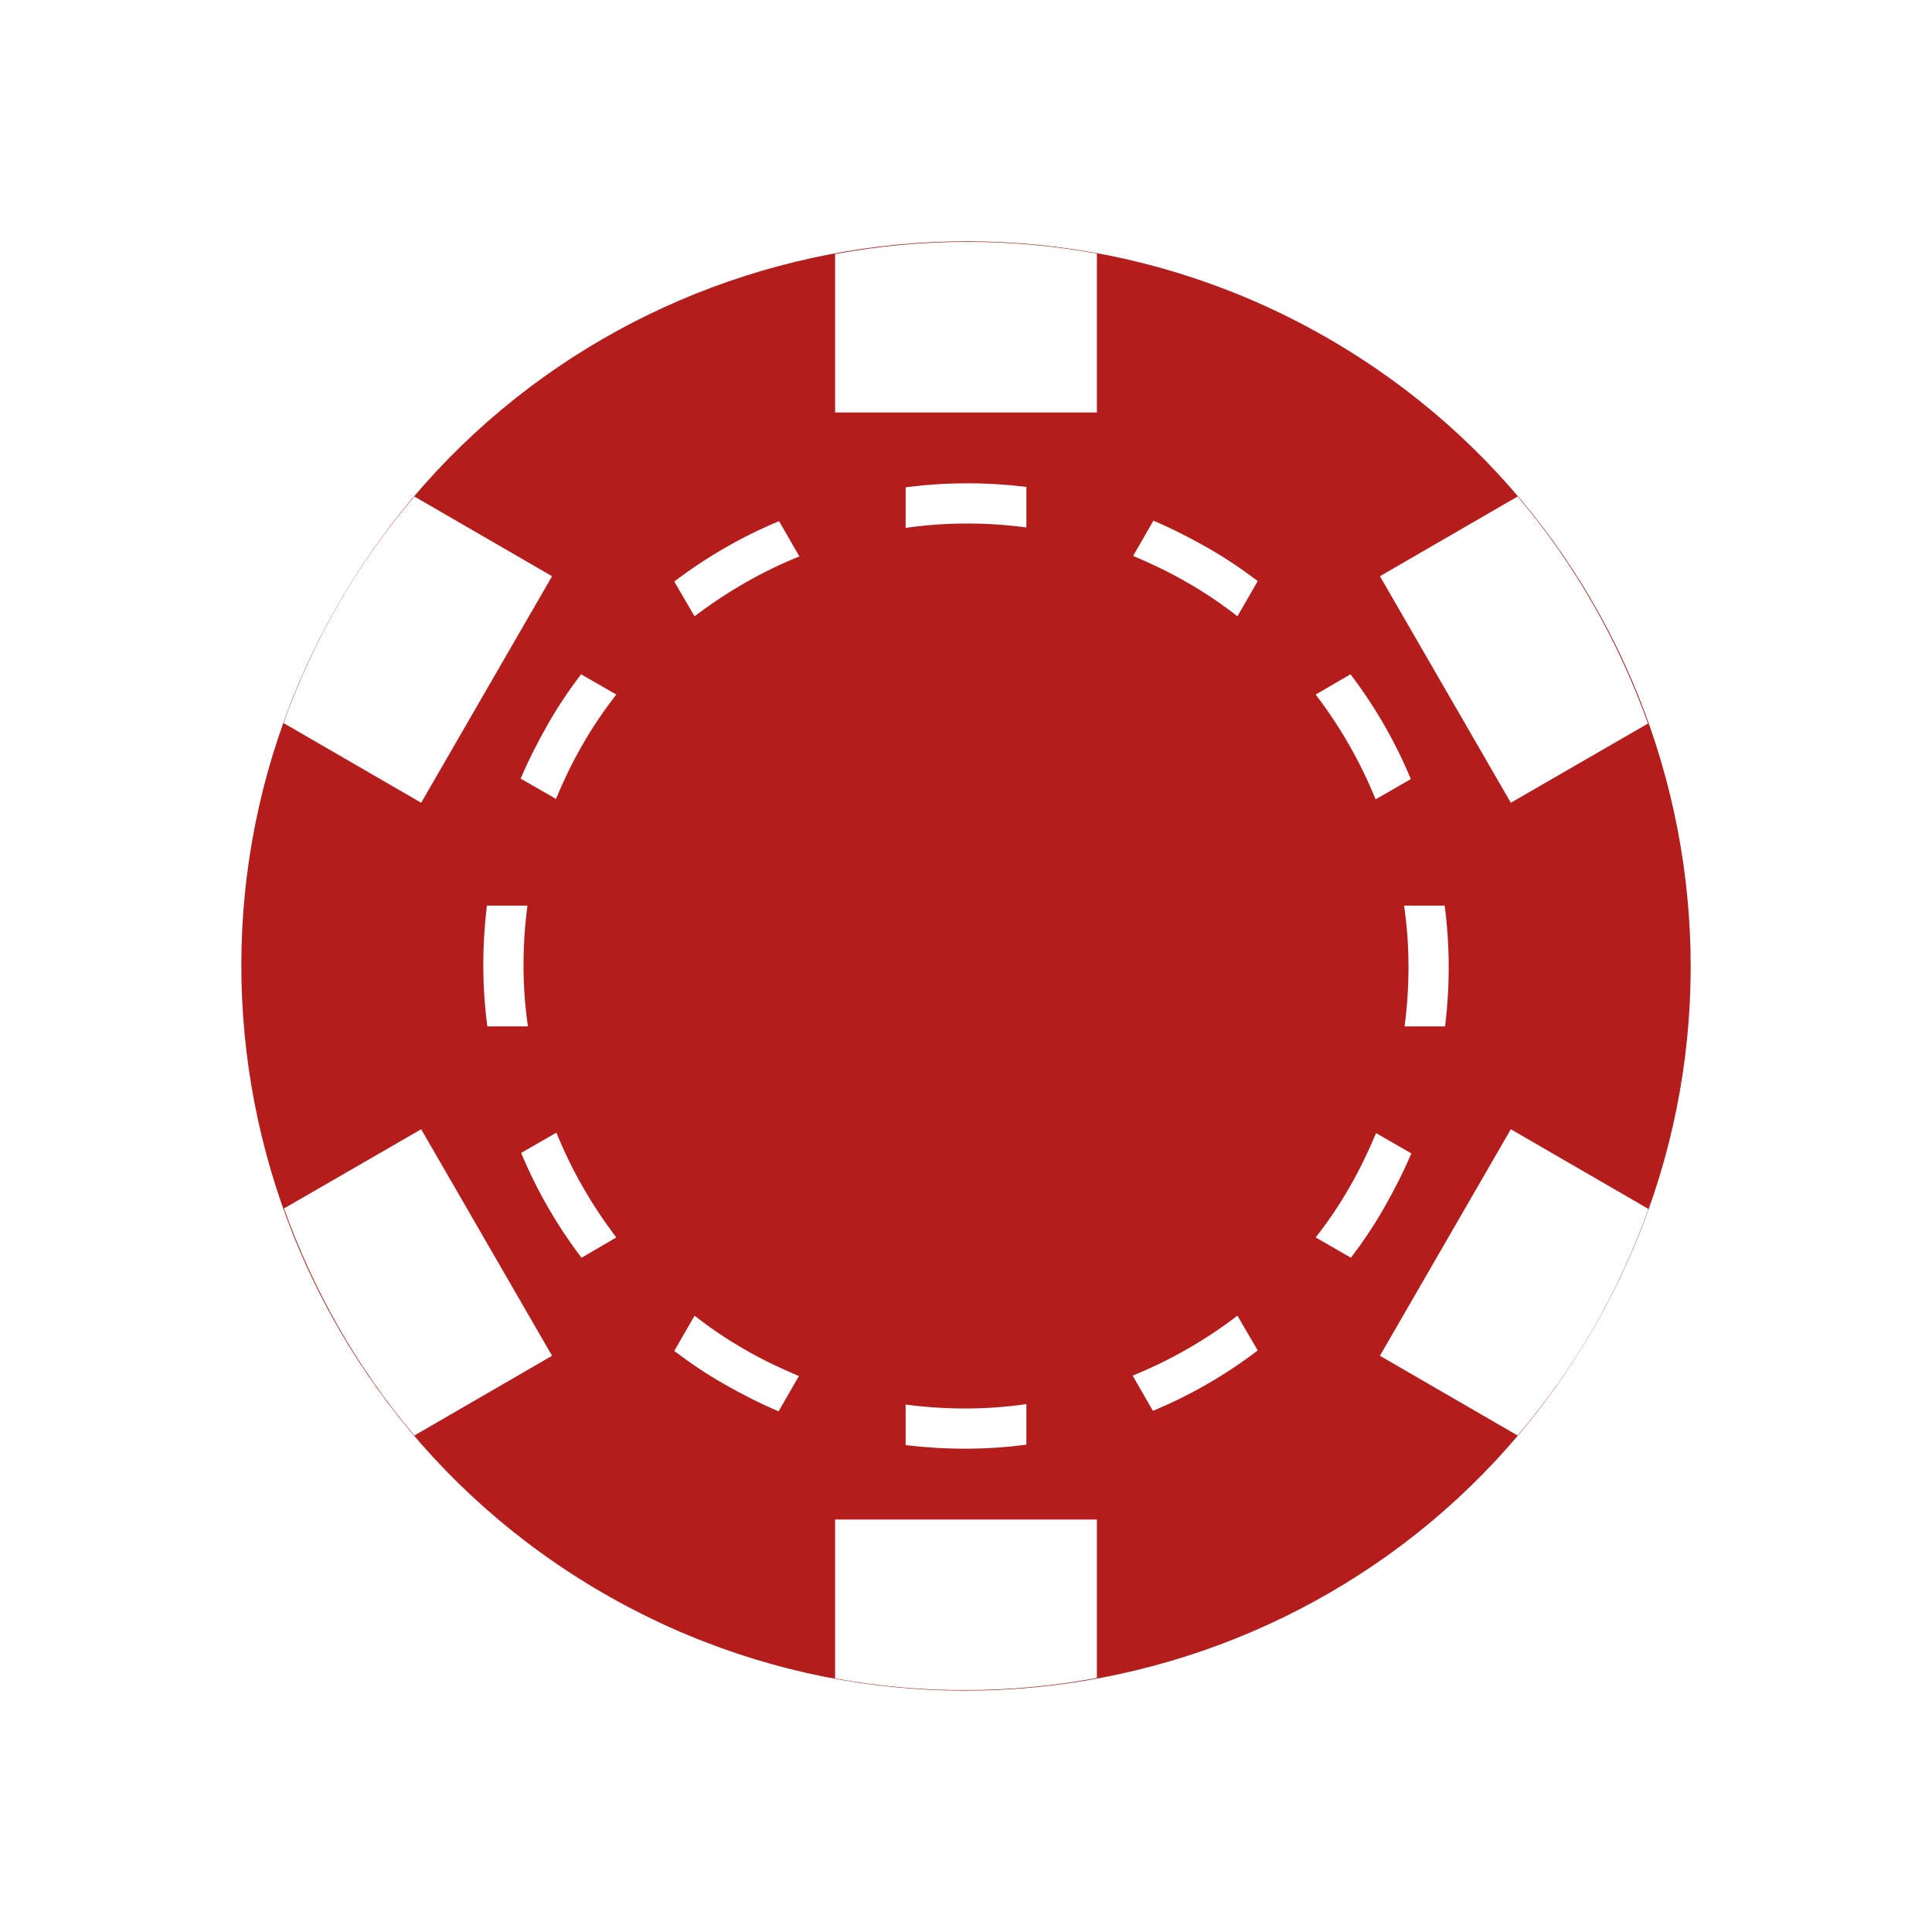
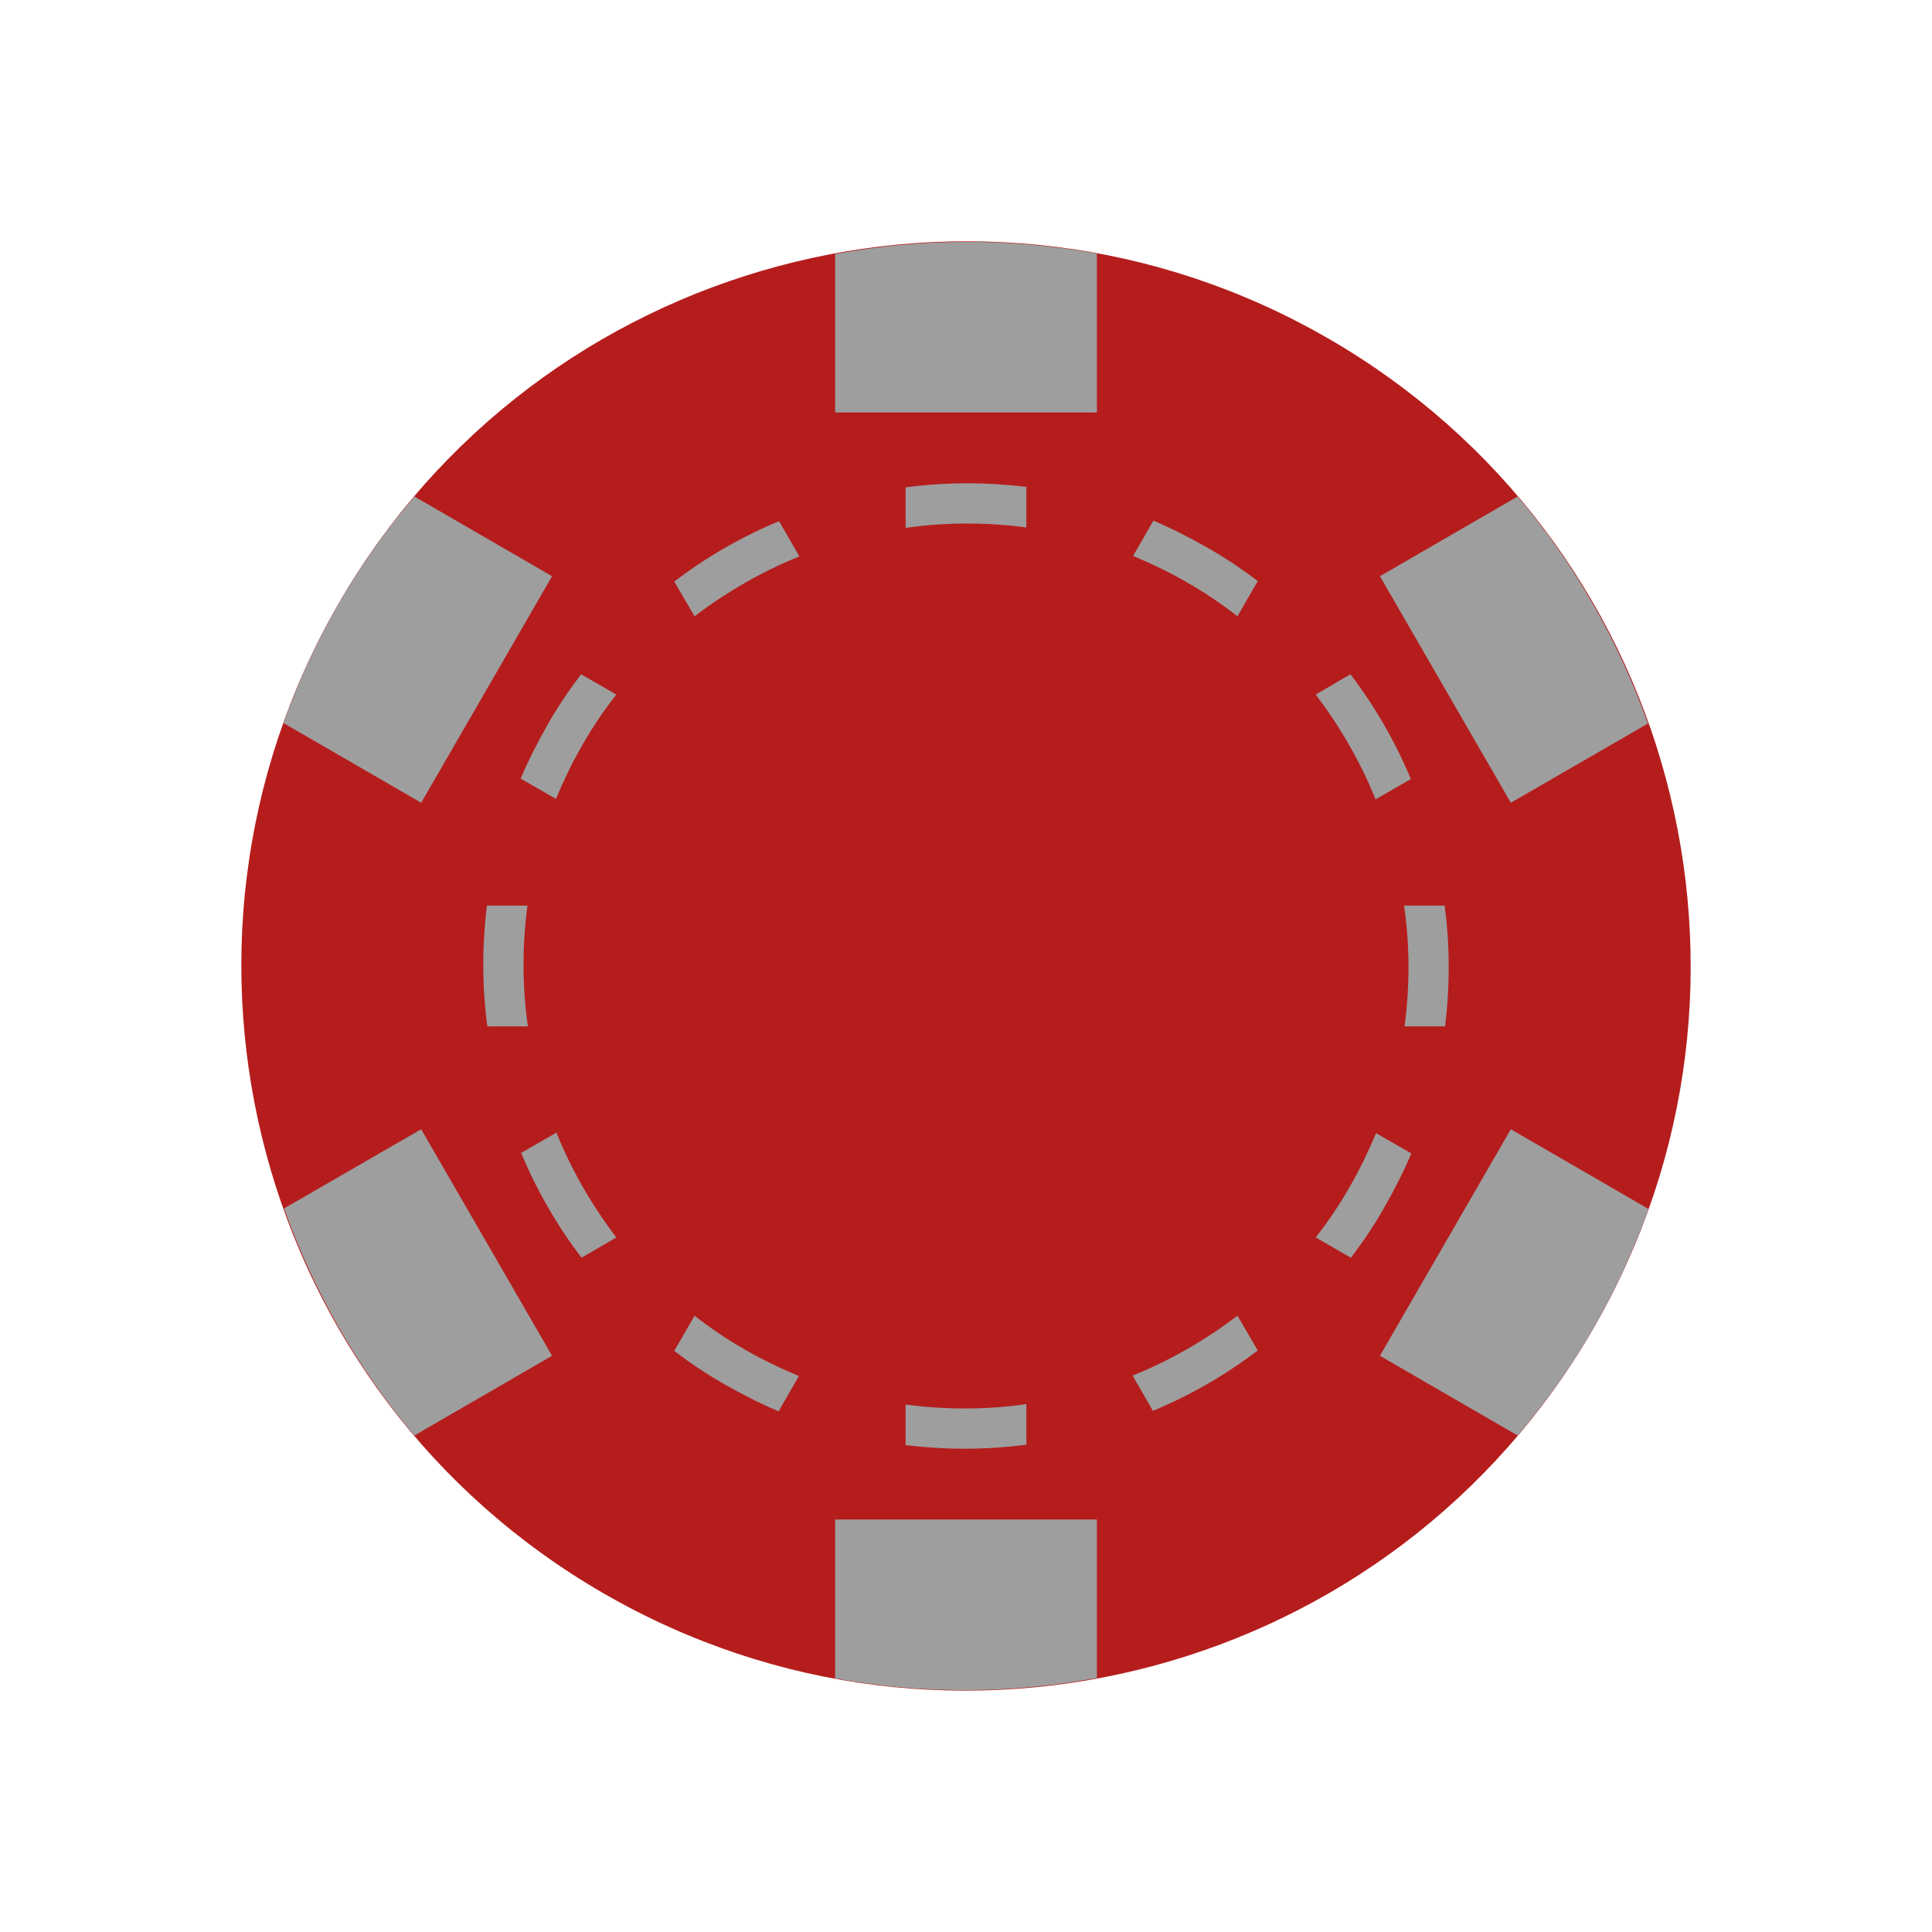
<svg xmlns="http://www.w3.org/2000/svg" xml:space="preserve" width="40mm" height="40mm" version="1.0" style="shape-rendering:geometricPrecision; text-rendering:geometricPrecision; image-rendering:optimizeQuality; fill-rule:evenodd; clip-rule:evenodd" viewBox="0 0 4000 4000">
  <defs>
    <style type="text/css">
   
-     .fil1 {fill:#FEFEFE}
+     .fil1 {fill:#9e9e9e}
    .fil0 {fill:#B51D1D}
   
  </style>
  </defs>
  <g id="Ebene_x0020_1">
    <circle class="fil0" transform="matrix(0.709526 0.40964 -0.409645 0.709518 2000.02 1999.95)" r="1831" />
    <path class="fil1" d="M1729 3475c181,33 365,32 542,-1l0 -328 -542 0 0 329zm833 -751l42 72c-67,51 -140,93 -217,125l-42 -73c77,-31 150,-73 217,-124zm-437 183l0 84c-82,11 -166,11 -250,1l0 -84c84,11 168,11 250,-1zm-729 -110l42 -73c32,25 67,49 104,70 36,21 74,39 112,55l-42 73c-38,-16 -75,-35 -112,-56 -37,-21 -71,-44 -104,-69zm-808 -295l284 -164 271 469 -285 165c-119,-140 -209,-300 -270,-470zm2261 -156l73 42c-16,38 -35,75 -56,112 -21,37 -44,71 -69,104l-73 -42c25,-32 49,-67 70,-104 21,-36 39,-74 55,-112zm-1646 -950l73 42c-25,32 -49,67 -70,104 -21,36 -39,74 -55,112l-73 -42c16,-38 35,-75 56,-112 21,-37 44,-71 69,-104zm410 -317l42 73c-77,31 -150,73 -217,124l-42 -72c67,-51 140,-93 217,-125zm512 -71l0 84c-84,-11 -168,-11 -250,1l0 -84c83,-11 166,-11 250,-1zm221 143l42 -73c38,16 75,35 112,56 37,21 71,44 104,69l-42 73c-32,-25 -67,-49 -104,-70 -36,-21 -74,-39 -112,-55zm561 724l84 0c11,83 11,166 1,250l-84 0c11,-83 11,-168 -1,-250zm-1899 0l84 0c-11,84 -11,168 1,250l-84 0c-11,-82 -11,-166 -1,-250zm1716 -437l72 -42c51,67 93,140 125,217l-73 42c-31,-77 -73,-150 -124,-217zm-1645 949l73 -42c31,77 73,150 124,217l-72 42c-51,-67 -93,-140 -125,-217zm2333 -889c-61,-170 -151,-330 -270,-470l-285 165 271 469 284 -164zm-1141 -973l0 329 -542 0 0 -328c178,-33 361,-34 542,-1zm-1413 503l285 165 -271 469 -285 -165c30,-84 68,-167 114,-247 46,-80 99,-154 157,-222zm2284 1944c58,-68 111,-142 157,-222 46,-80 84,-163 114,-247l-285 -165 -271 469 285 165z" />
  </g>
</svg>
